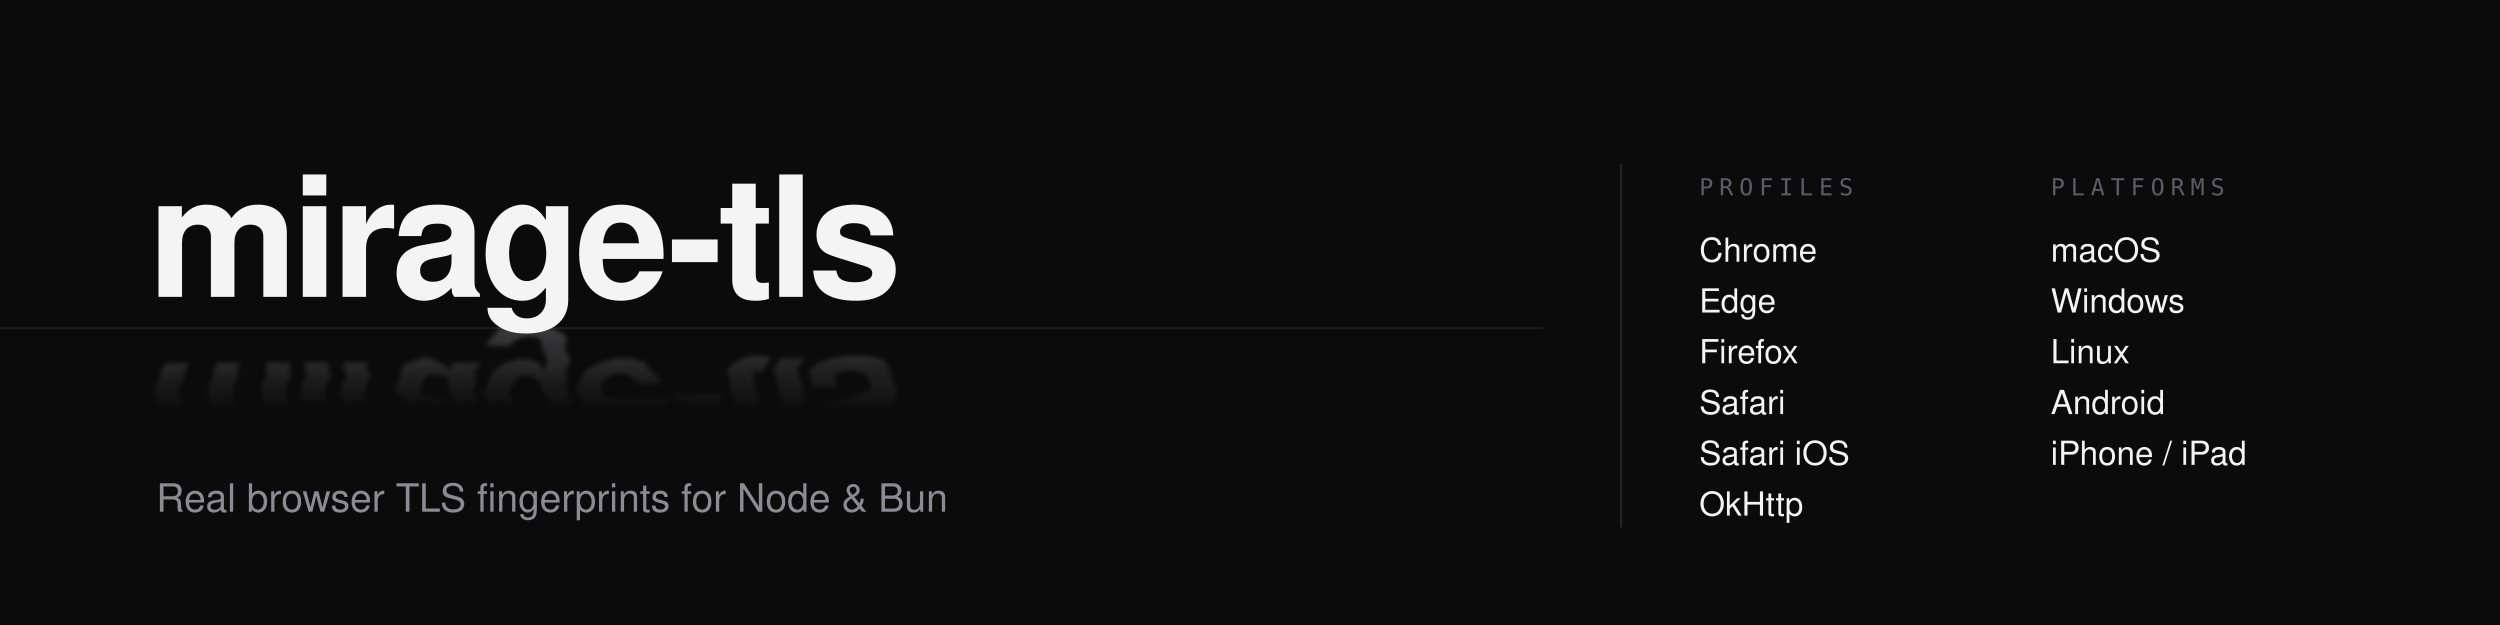
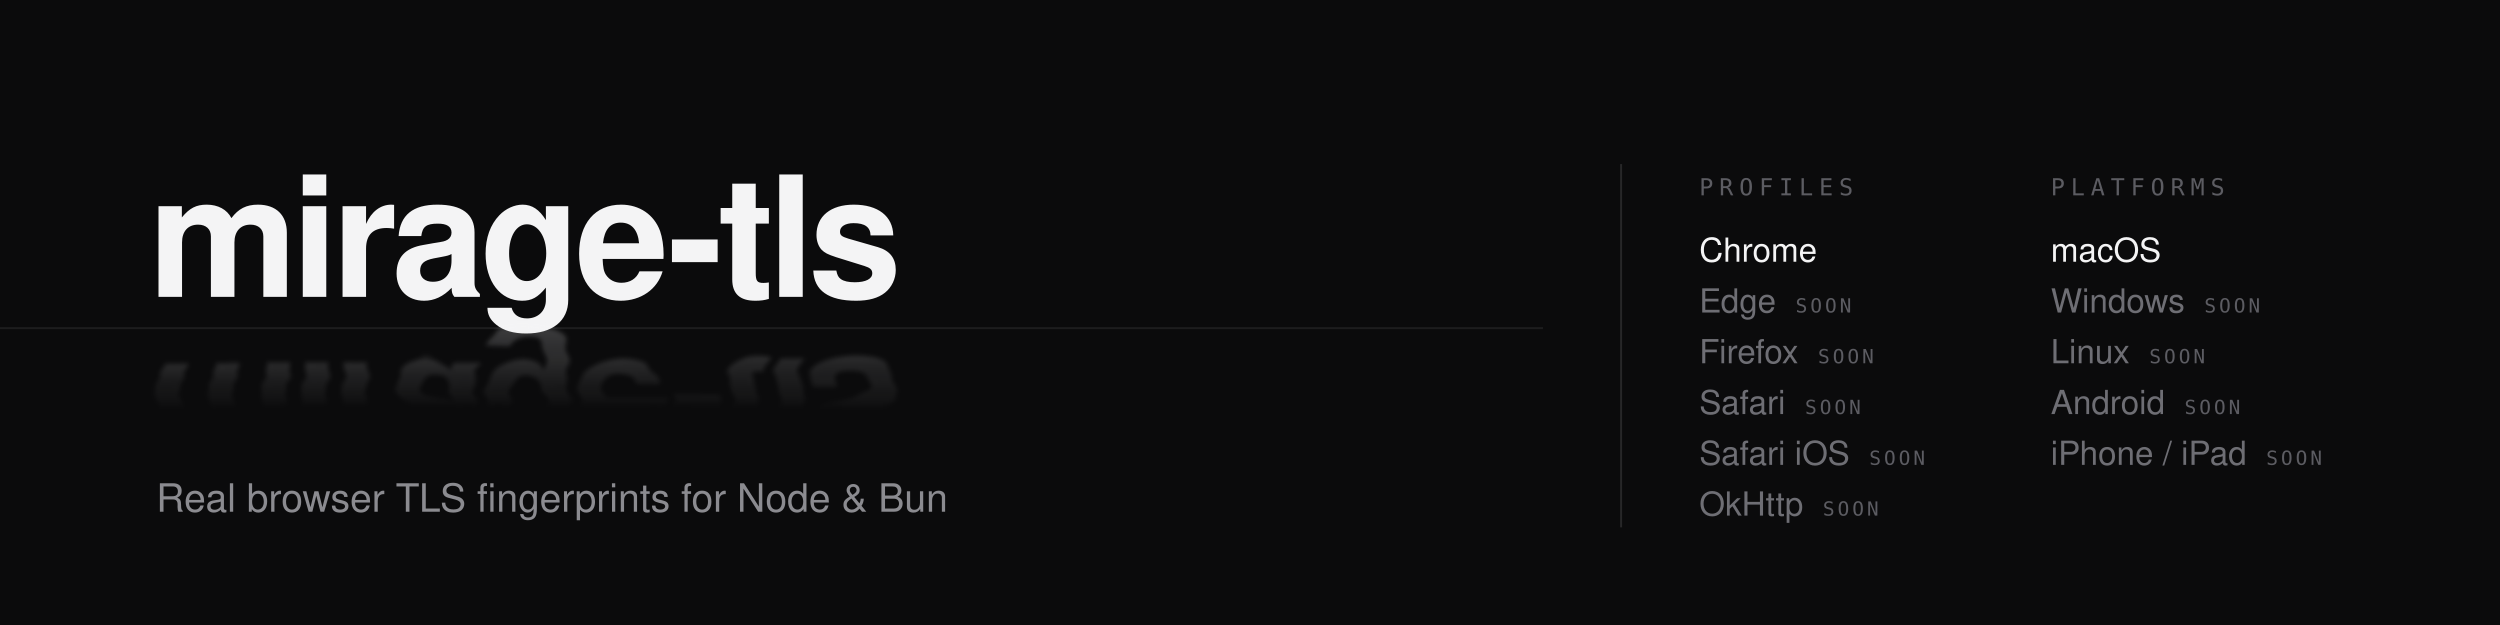
- <svg xmlns="http://www.w3.org/2000/svg" width="1280" height="320" viewBox="0 0 1280 320" role="img" aria-label="mirage-tls: real browser TLS fingerprints for Node and Bun. Profiles: Chrome, Edge, Firefox, Safari, Safari iOS, OkHttp. Platforms: macOS, Windows, Linux, Android, iPhone, iPad.">
+ <svg xmlns="http://www.w3.org/2000/svg" width="1280" height="320" viewBox="0 0 1280 320" role="img" aria-label="mirage-tls: real browser TLS fingerprints for Node and Bun. Profiles: Chrome (verified). Coming soon: Edge, Firefox, Safari, Safari iOS, OkHttp. Platforms: macOS. Coming soon: Windows, Linux, Android, iPhone, iPad.">
  <defs>
    <linearGradient id="fade" x1="0" y1="0" x2="0" y2="1">
      <stop offset="0.45" stop-color="#f4f4f5" stop-opacity="0" />
      <stop offset="1" stop-color="#f4f4f5" stop-opacity="0.22" />
    </linearGradient>
    <filter id="haze" x="-5%" y="-30%" width="110%" height="160%">
      <feTurbulence type="fractalNoise" baseFrequency="0.004 0.09" numOctaves="2" seed="7" result="n" />
      <feDisplacementMap in="SourceGraphic" in2="n" scale="9" xChannelSelector="R" yChannelSelector="G" result="d" />
      <feGaussianBlur in="d" stdDeviation="1.2" />
    </filter>
  </defs>
  <rect width="1280" height="320" fill="#0b0b0c" />
  <line x1="0" y1="168" x2="790" y2="168" stroke="#f4f4f5" stroke-opacity="0.08" />
  <line x1="830" y1="84" x2="830" y2="270" stroke="#f4f4f5" stroke-opacity="0.12" />
  <g font-family="system-ui, -apple-system, 'Segoe UI', Helvetica, Arial, sans-serif">
    <text x="76" y="152" font-size="86" font-weight="800" letter-spacing="-3.2" text-anchor="start" fill="#f4f4f5">mirage-tls</text>
    <g transform="translate(0 336) scale(1 -1)" filter="url(#haze)">
      <text x="76" y="152" font-size="86" font-weight="800" letter-spacing="-3.2" text-anchor="start" fill="url(#fade)">mirage-tls</text>
    </g>
    <text x="80" y="262" font-size="20" fill="#8b8b90">Real browser TLS fingerprints for Node &amp; Bun</text>
    <text x="870" y="100" font-family="ui-monospace, SFMono-Regular, Menlo, Consolas, monospace" font-size="12" letter-spacing="3" fill="#5c5c62">PROFILES</text>
    <text x="870" y="134" font-size="17" fill="#f4f4f5">Chrome</text>
-     <text x="870" y="160" font-size="17" fill="#f4f4f5">Edge</text>
-     <text x="870" y="186" font-size="17" fill="#f4f4f5">Firefox</text>
-     <text x="870" y="212" font-size="17" fill="#f4f4f5">Safari</text>
-     <text x="870" y="238" font-size="17" fill="#f4f4f5">Safari iOS</text>
-     <text x="870" y="264" font-size="17" fill="#f4f4f5">OkHttp</text>
+     <text x="870" y="160" font-size="17" fill="#6e6e74">Edge<tspan dx="10" font-family="ui-monospace, SFMono-Regular, Menlo, Consolas, monospace" font-size="10" letter-spacing="1.5" fill="#5c5c62">SOON</tspan>
+     </text>
+     <text x="870" y="186" font-size="17" fill="#6e6e74">Firefox<tspan dx="10" font-family="ui-monospace, SFMono-Regular, Menlo, Consolas, monospace" font-size="10" letter-spacing="1.5" fill="#5c5c62">SOON</tspan>
+     </text>
+     <text x="870" y="212" font-size="17" fill="#6e6e74">Safari<tspan dx="10" font-family="ui-monospace, SFMono-Regular, Menlo, Consolas, monospace" font-size="10" letter-spacing="1.5" fill="#5c5c62">SOON</tspan>
+     </text>
+     <text x="870" y="238" font-size="17" fill="#6e6e74">Safari iOS<tspan dx="10" font-family="ui-monospace, SFMono-Regular, Menlo, Consolas, monospace" font-size="10" letter-spacing="1.5" fill="#5c5c62">SOON</tspan>
+     </text>
+     <text x="870" y="264" font-size="17" fill="#6e6e74">OkHttp<tspan dx="10" font-family="ui-monospace, SFMono-Regular, Menlo, Consolas, monospace" font-size="10" letter-spacing="1.5" fill="#5c5c62">SOON</tspan>
+     </text>
    <text x="1050" y="100" font-family="ui-monospace, SFMono-Regular, Menlo, Consolas, monospace" font-size="12" letter-spacing="3" fill="#5c5c62">PLATFORMS</text>
    <text x="1050" y="134" font-size="17" fill="#f4f4f5">macOS</text>
-     <text x="1050" y="160" font-size="17" fill="#f4f4f5">Windows</text>
-     <text x="1050" y="186" font-size="17" fill="#f4f4f5">Linux</text>
-     <text x="1050" y="212" font-size="17" fill="#f4f4f5">Android</text>
-     <text x="1050" y="238" font-size="17" fill="#f4f4f5">iPhone / iPad</text>
+     <text x="1050" y="160" font-size="17" fill="#6e6e74">Windows<tspan dx="10" font-family="ui-monospace, SFMono-Regular, Menlo, Consolas, monospace" font-size="10" letter-spacing="1.5" fill="#5c5c62">SOON</tspan>
+     </text>
+     <text x="1050" y="186" font-size="17" fill="#6e6e74">Linux<tspan dx="10" font-family="ui-monospace, SFMono-Regular, Menlo, Consolas, monospace" font-size="10" letter-spacing="1.5" fill="#5c5c62">SOON</tspan>
+     </text>
+     <text x="1050" y="212" font-size="17" fill="#6e6e74">Android<tspan dx="10" font-family="ui-monospace, SFMono-Regular, Menlo, Consolas, monospace" font-size="10" letter-spacing="1.5" fill="#5c5c62">SOON</tspan>
+     </text>
+     <text x="1050" y="238" font-size="17" fill="#6e6e74">iPhone / iPad<tspan dx="10" font-family="ui-monospace, SFMono-Regular, Menlo, Consolas, monospace" font-size="10" letter-spacing="1.5" fill="#5c5c62">SOON</tspan>
+     </text>
  </g>
</svg>
